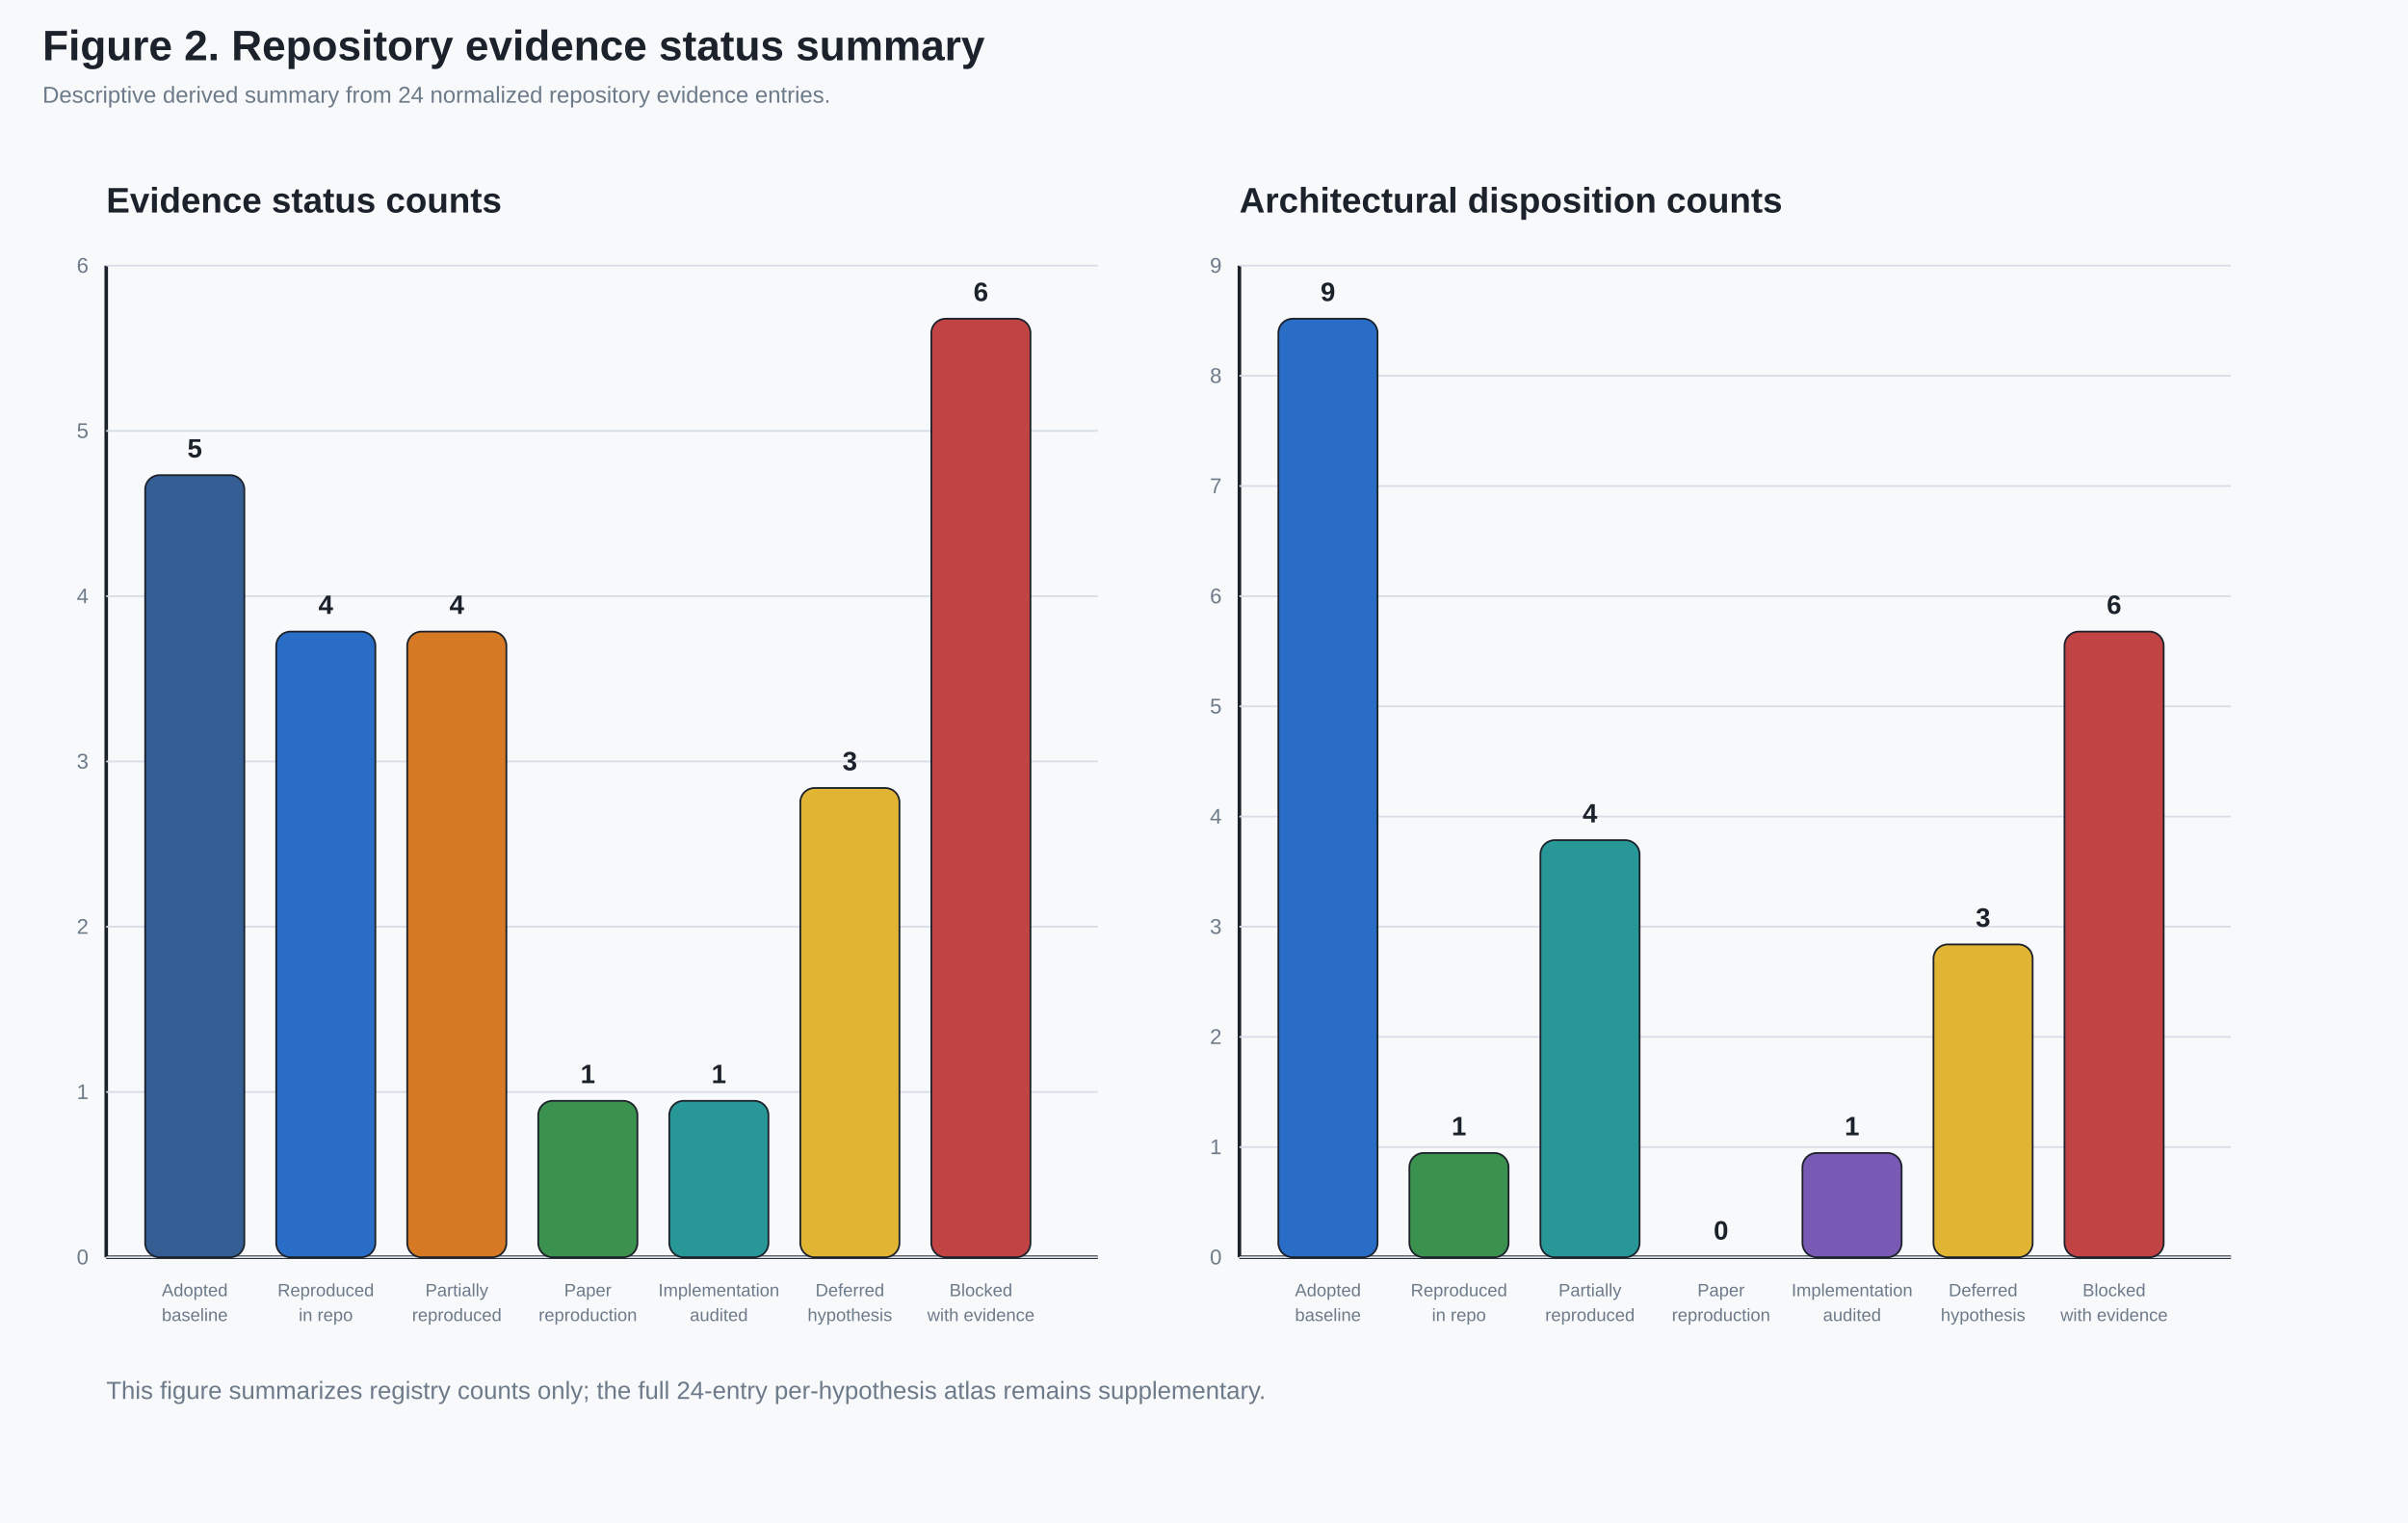
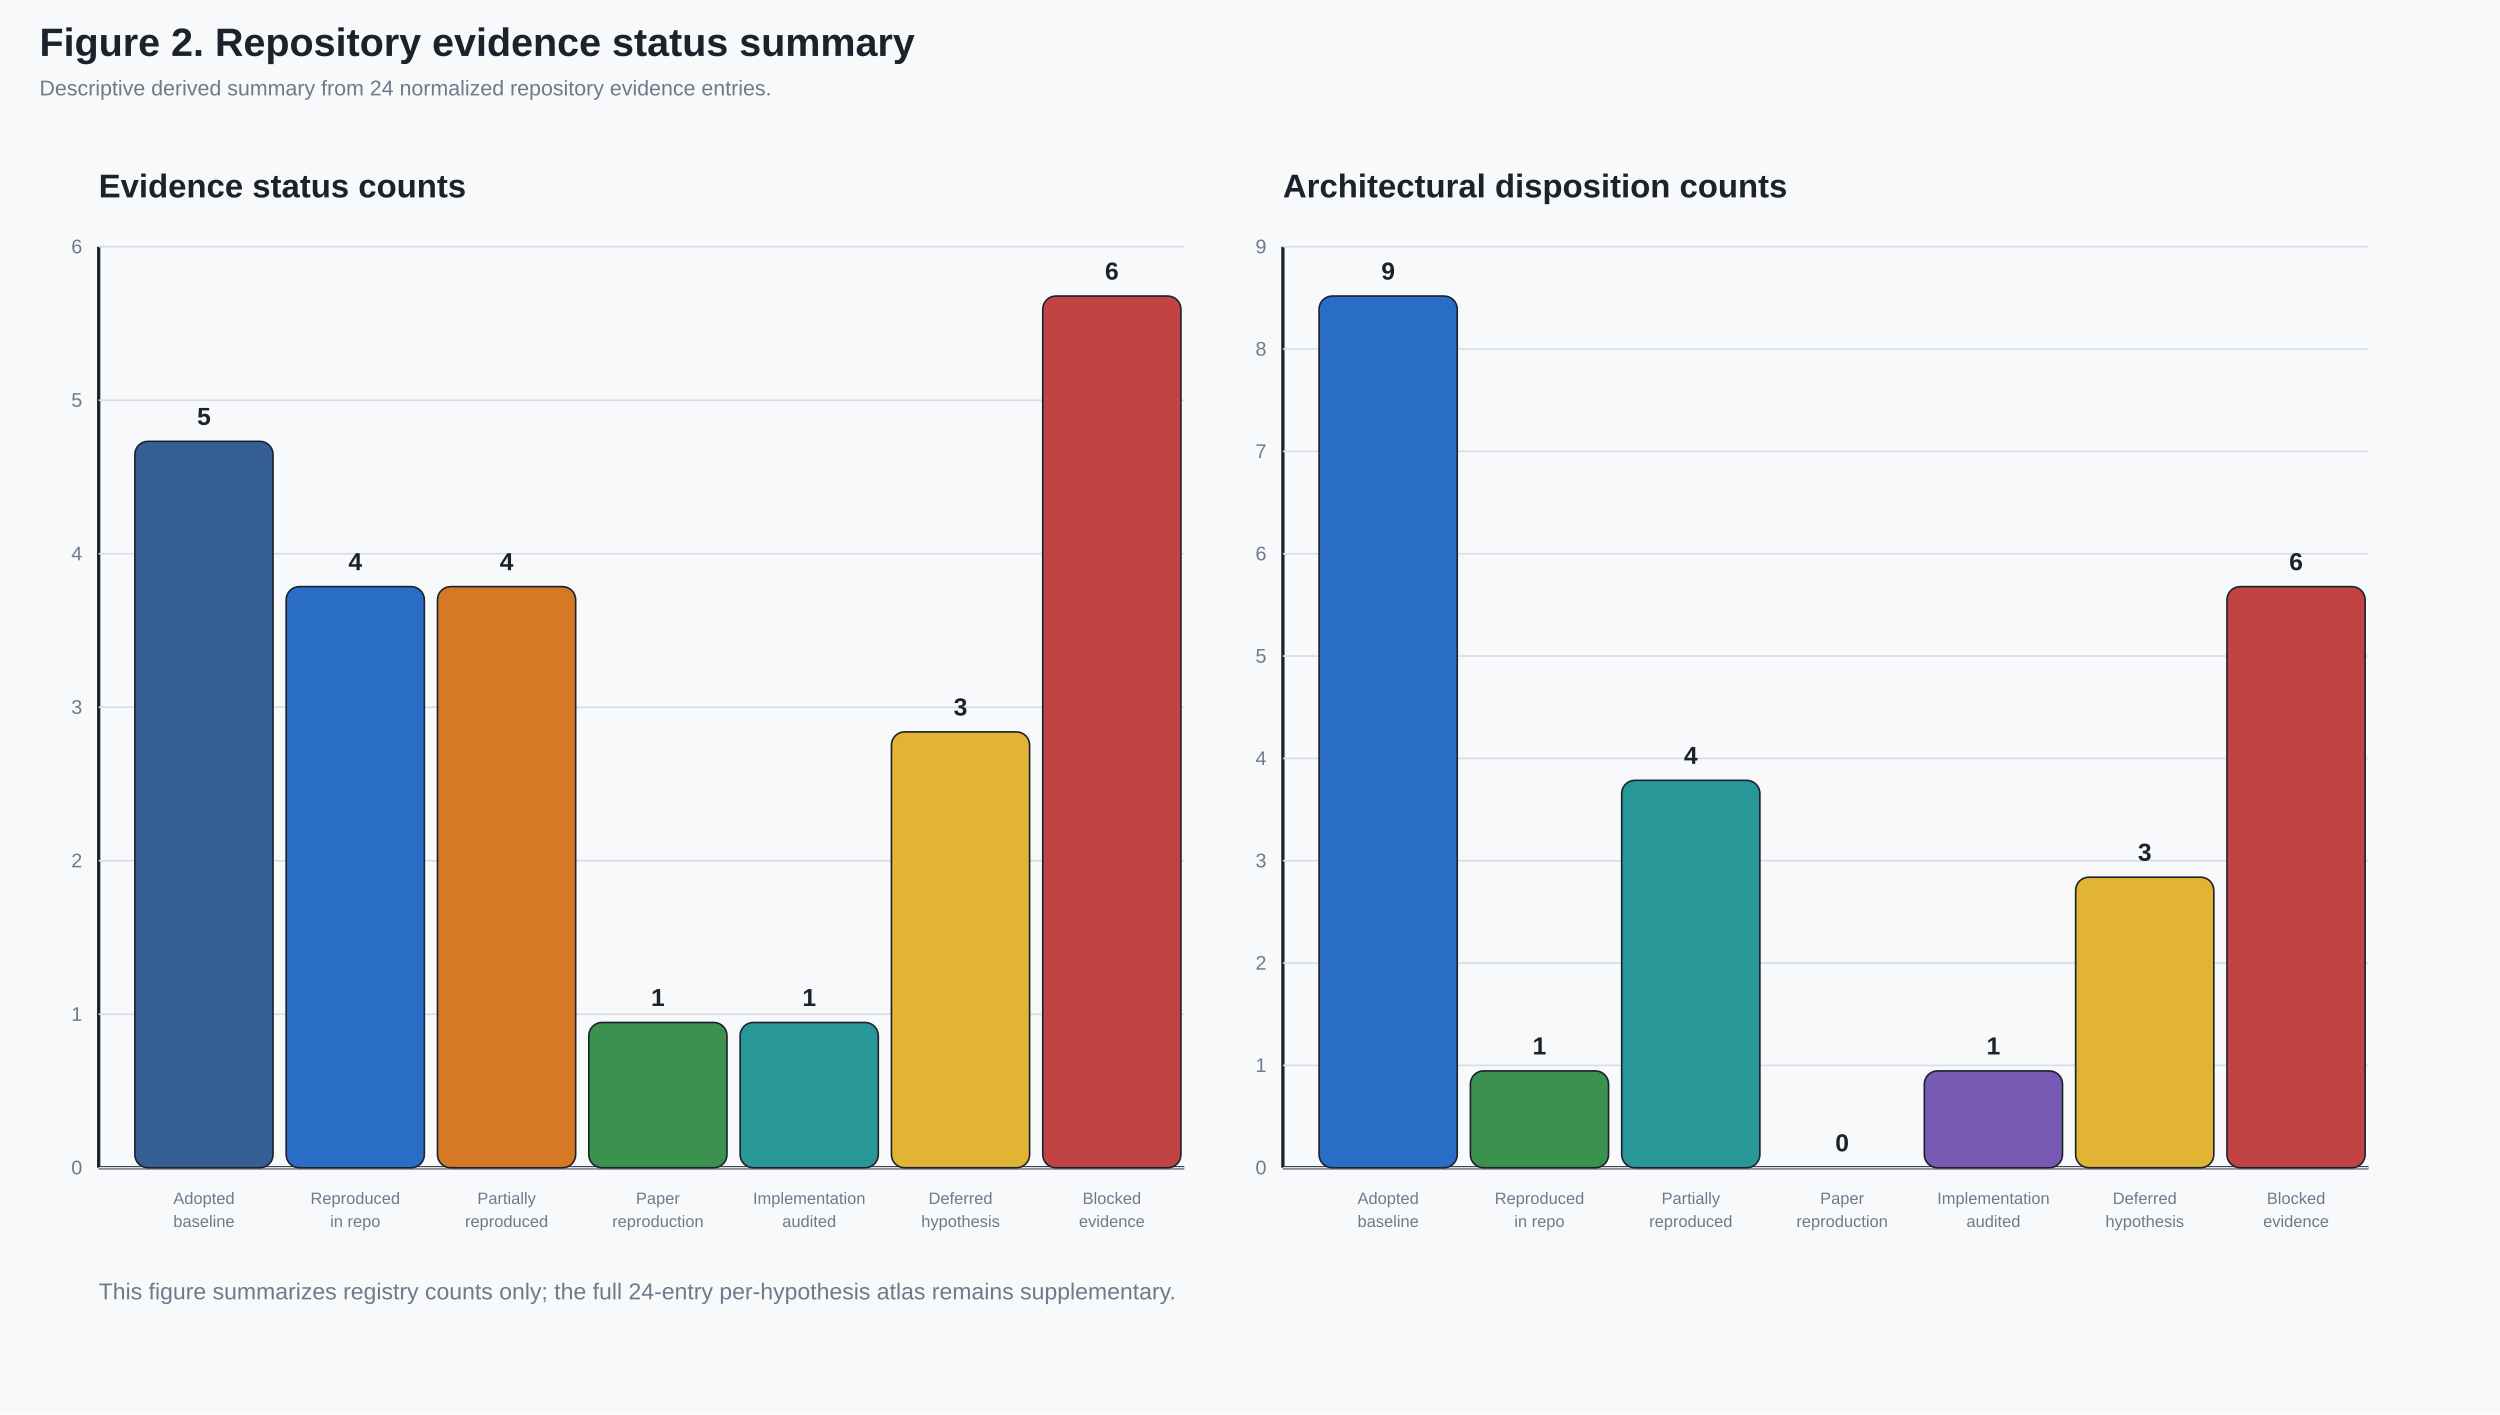
- <svg xmlns="http://www.w3.org/2000/svg" width="1360" height="860" viewBox="0 0 1360 860">
-   <rect x="0" y="0" width="1360" height="860" rx="0" fill="#f8f9fb" stroke="none" stroke-width="1" />
+ <svg xmlns="http://www.w3.org/2000/svg" width="1520" height="860" viewBox="0 0 1520 860">
+   <rect x="0" y="0" width="1520" height="860" rx="0" fill="#f8f9fb" stroke="none" stroke-width="1" />
  <text x="24" y="34" fill="#1c222b" font-size="24" font-family="Segoe UI, Arial, sans-serif" font-weight="bold" text-anchor="start">Figure 2. Repository evidence status summary</text>
  <text x="24" y="58" fill="#6c7a89" font-size="13" font-family="Segoe UI, Arial, sans-serif" font-weight="normal" text-anchor="start">Descriptive derived summary from 24 normalized repository evidence entries.</text>
  <text x="60" y="120" fill="#1c222b" font-size="20" font-family="Segoe UI, Arial, sans-serif" font-weight="bold" text-anchor="start">Evidence status counts</text>
-   <line x1="60" y1="710" x2="620" y2="710" stroke="#1c222b" stroke-width="2" />
+   <line x1="60" y1="710" x2="720" y2="710" stroke="#1c222b" stroke-width="2" />
  <line x1="60" y1="150" x2="60" y2="710" stroke="#1c222b" stroke-width="2" />
-   <line x1="60" y1="710" x2="620" y2="710" stroke="#d7dde6" stroke-width="1" />
+   <line x1="60" y1="710" x2="720" y2="710" stroke="#d7dde6" stroke-width="1" />
  <text x="50" y="714" fill="#6c7a89" font-size="12" font-family="Segoe UI, Arial, sans-serif" font-weight="normal" text-anchor="end">0</text>
-   <line x1="60" y1="616.667" x2="620" y2="616.667" stroke="#d7dde6" stroke-width="1" />
+   <line x1="60" y1="616.667" x2="720" y2="616.667" stroke="#d7dde6" stroke-width="1" />
  <text x="50" y="620.667" fill="#6c7a89" font-size="12" font-family="Segoe UI, Arial, sans-serif" font-weight="normal" text-anchor="end">1</text>
-   <line x1="60" y1="523.333" x2="620" y2="523.333" stroke="#d7dde6" stroke-width="1" />
+   <line x1="60" y1="523.333" x2="720" y2="523.333" stroke="#d7dde6" stroke-width="1" />
  <text x="50" y="527.333" fill="#6c7a89" font-size="12" font-family="Segoe UI, Arial, sans-serif" font-weight="normal" text-anchor="end">2</text>
-   <line x1="60" y1="430" x2="620" y2="430" stroke="#d7dde6" stroke-width="1" />
+   <line x1="60" y1="430" x2="720" y2="430" stroke="#d7dde6" stroke-width="1" />
  <text x="50" y="434" fill="#6c7a89" font-size="12" font-family="Segoe UI, Arial, sans-serif" font-weight="normal" text-anchor="end">3</text>
-   <line x1="60" y1="336.667" x2="620" y2="336.667" stroke="#d7dde6" stroke-width="1" />
+   <line x1="60" y1="336.667" x2="720" y2="336.667" stroke="#d7dde6" stroke-width="1" />
  <text x="50" y="340.667" fill="#6c7a89" font-size="12" font-family="Segoe UI, Arial, sans-serif" font-weight="normal" text-anchor="end">4</text>
-   <line x1="60" y1="243.333" x2="620" y2="243.333" stroke="#d7dde6" stroke-width="1" />
+   <line x1="60" y1="243.333" x2="720" y2="243.333" stroke="#d7dde6" stroke-width="1" />
  <text x="50" y="247.333" fill="#6c7a89" font-size="12" font-family="Segoe UI, Arial, sans-serif" font-weight="normal" text-anchor="end">5</text>
-   <line x1="60" y1="150" x2="620" y2="150" stroke="#d7dde6" stroke-width="1" />
+   <line x1="60" y1="150" x2="720" y2="150" stroke="#d7dde6" stroke-width="1" />
  <text x="50" y="154" fill="#6c7a89" font-size="12" font-family="Segoe UI, Arial, sans-serif" font-weight="normal" text-anchor="end">6</text>
-   <rect x="82" y="268.333" width="56" height="441.667" rx="8" fill="#355E95" stroke="#1c222b" stroke-width="1" />
-   <text x="110" y="258.333" fill="#1c222b" font-size="15" font-family="Segoe UI, Arial, sans-serif" font-weight="bold" text-anchor="middle">5</text>
-   <text x="110" y="732" fill="#6c7a89" font-size="10" font-family="Segoe UI, Arial, sans-serif" font-weight="normal" text-anchor="middle">Adopted</text>
-   <text x="110" y="746" fill="#6c7a89" font-size="10" font-family="Segoe UI, Arial, sans-serif" font-weight="normal" text-anchor="middle">baseline</text>
-   <rect x="156" y="356.667" width="56" height="353.333" rx="8" fill="#2A6DC6" stroke="#1c222b" stroke-width="1" />
-   <text x="184" y="346.667" fill="#1c222b" font-size="15" font-family="Segoe UI, Arial, sans-serif" font-weight="bold" text-anchor="middle">4</text>
-   <text x="184" y="732" fill="#6c7a89" font-size="10" font-family="Segoe UI, Arial, sans-serif" font-weight="normal" text-anchor="middle">Reproduced</text>
-   <text x="184" y="746" fill="#6c7a89" font-size="10" font-family="Segoe UI, Arial, sans-serif" font-weight="normal" text-anchor="middle">in repo</text>
-   <rect x="230" y="356.667" width="56" height="353.333" rx="8" fill="#D67924" stroke="#1c222b" stroke-width="1" />
-   <text x="258" y="346.667" fill="#1c222b" font-size="15" font-family="Segoe UI, Arial, sans-serif" font-weight="bold" text-anchor="middle">4</text>
-   <text x="258" y="732" fill="#6c7a89" font-size="10" font-family="Segoe UI, Arial, sans-serif" font-weight="normal" text-anchor="middle">Partially</text>
-   <text x="258" y="746" fill="#6c7a89" font-size="10" font-family="Segoe UI, Arial, sans-serif" font-weight="normal" text-anchor="middle">reproduced</text>
-   <rect x="304" y="621.667" width="56" height="88.333" rx="8" fill="#3B914E" stroke="#1c222b" stroke-width="1" />
-   <text x="332" y="611.667" fill="#1c222b" font-size="15" font-family="Segoe UI, Arial, sans-serif" font-weight="bold" text-anchor="middle">1</text>
-   <text x="332" y="732" fill="#6c7a89" font-size="10" font-family="Segoe UI, Arial, sans-serif" font-weight="normal" text-anchor="middle">Paper</text>
-   <text x="332" y="746" fill="#6c7a89" font-size="10" font-family="Segoe UI, Arial, sans-serif" font-weight="normal" text-anchor="middle">reproduction</text>
-   <rect x="378" y="621.667" width="56" height="88.333" rx="8" fill="#289797" stroke="#1c222b" stroke-width="1" />
-   <text x="406" y="611.667" fill="#1c222b" font-size="15" font-family="Segoe UI, Arial, sans-serif" font-weight="bold" text-anchor="middle">1</text>
-   <text x="406" y="732" fill="#6c7a89" font-size="10" font-family="Segoe UI, Arial, sans-serif" font-weight="normal" text-anchor="middle">Implementation</text>
-   <text x="406" y="746" fill="#6c7a89" font-size="10" font-family="Segoe UI, Arial, sans-serif" font-weight="normal" text-anchor="middle">audited</text>
-   <rect x="452" y="445" width="56" height="265" rx="8" fill="#E1B434" stroke="#1c222b" stroke-width="1" />
-   <text x="480" y="435" fill="#1c222b" font-size="15" font-family="Segoe UI, Arial, sans-serif" font-weight="bold" text-anchor="middle">3</text>
-   <text x="480" y="732" fill="#6c7a89" font-size="10" font-family="Segoe UI, Arial, sans-serif" font-weight="normal" text-anchor="middle">Deferred</text>
-   <text x="480" y="746" fill="#6c7a89" font-size="10" font-family="Segoe UI, Arial, sans-serif" font-weight="normal" text-anchor="middle">hypothesis</text>
-   <rect x="526" y="180" width="56" height="530" rx="8" fill="#C24343" stroke="#1c222b" stroke-width="1" />
-   <text x="554" y="170" fill="#1c222b" font-size="15" font-family="Segoe UI, Arial, sans-serif" font-weight="bold" text-anchor="middle">6</text>
-   <text x="554" y="732" fill="#6c7a89" font-size="10" font-family="Segoe UI, Arial, sans-serif" font-weight="normal" text-anchor="middle">Blocked</text>
-   <text x="554" y="746" fill="#6c7a89" font-size="10" font-family="Segoe UI, Arial, sans-serif" font-weight="normal" text-anchor="middle">with evidence</text>
-   <text x="700" y="120" fill="#1c222b" font-size="20" font-family="Segoe UI, Arial, sans-serif" font-weight="bold" text-anchor="start">Architectural disposition counts</text>
-   <line x1="700" y1="710" x2="1260" y2="710" stroke="#1c222b" stroke-width="2" />
-   <line x1="700" y1="150" x2="700" y2="710" stroke="#1c222b" stroke-width="2" />
-   <line x1="700" y1="710" x2="1260" y2="710" stroke="#d7dde6" stroke-width="1" />
-   <text x="690" y="714" fill="#6c7a89" font-size="12" font-family="Segoe UI, Arial, sans-serif" font-weight="normal" text-anchor="end">0</text>
-   <line x1="700" y1="647.778" x2="1260" y2="647.778" stroke="#d7dde6" stroke-width="1" />
-   <text x="690" y="651.778" fill="#6c7a89" font-size="12" font-family="Segoe UI, Arial, sans-serif" font-weight="normal" text-anchor="end">1</text>
-   <line x1="700" y1="585.556" x2="1260" y2="585.556" stroke="#d7dde6" stroke-width="1" />
-   <text x="690" y="589.556" fill="#6c7a89" font-size="12" font-family="Segoe UI, Arial, sans-serif" font-weight="normal" text-anchor="end">2</text>
-   <line x1="700" y1="523.333" x2="1260" y2="523.333" stroke="#d7dde6" stroke-width="1" />
-   <text x="690" y="527.333" fill="#6c7a89" font-size="12" font-family="Segoe UI, Arial, sans-serif" font-weight="normal" text-anchor="end">3</text>
-   <line x1="700" y1="461.111" x2="1260" y2="461.111" stroke="#d7dde6" stroke-width="1" />
-   <text x="690" y="465.111" fill="#6c7a89" font-size="12" font-family="Segoe UI, Arial, sans-serif" font-weight="normal" text-anchor="end">4</text>
-   <line x1="700" y1="398.889" x2="1260" y2="398.889" stroke="#d7dde6" stroke-width="1" />
-   <text x="690" y="402.889" fill="#6c7a89" font-size="12" font-family="Segoe UI, Arial, sans-serif" font-weight="normal" text-anchor="end">5</text>
-   <line x1="700" y1="336.667" x2="1260" y2="336.667" stroke="#d7dde6" stroke-width="1" />
-   <text x="690" y="340.667" fill="#6c7a89" font-size="12" font-family="Segoe UI, Arial, sans-serif" font-weight="normal" text-anchor="end">6</text>
-   <line x1="700" y1="274.444" x2="1260" y2="274.444" stroke="#d7dde6" stroke-width="1" />
-   <text x="690" y="278.444" fill="#6c7a89" font-size="12" font-family="Segoe UI, Arial, sans-serif" font-weight="normal" text-anchor="end">7</text>
-   <line x1="700" y1="212.222" x2="1260" y2="212.222" stroke="#d7dde6" stroke-width="1" />
-   <text x="690" y="216.222" fill="#6c7a89" font-size="12" font-family="Segoe UI, Arial, sans-serif" font-weight="normal" text-anchor="end">8</text>
-   <line x1="700" y1="150" x2="1260" y2="150" stroke="#d7dde6" stroke-width="1" />
-   <text x="690" y="154" fill="#6c7a89" font-size="12" font-family="Segoe UI, Arial, sans-serif" font-weight="normal" text-anchor="end">9</text>
-   <rect x="722" y="180" width="56" height="530" rx="8" fill="#2a6dc6" stroke="#1c222b" stroke-width="1" />
-   <text x="750" y="170" fill="#1c222b" font-size="15" font-family="Segoe UI, Arial, sans-serif" font-weight="bold" text-anchor="middle">9</text>
-   <text x="750" y="732" fill="#6c7a89" font-size="10" font-family="Segoe UI, Arial, sans-serif" font-weight="normal" text-anchor="middle">Adopted</text>
-   <text x="750" y="746" fill="#6c7a89" font-size="10" font-family="Segoe UI, Arial, sans-serif" font-weight="normal" text-anchor="middle">baseline</text>
-   <rect x="796" y="651.111" width="56" height="58.889" rx="8" fill="#3b914e" stroke="#1c222b" stroke-width="1" />
-   <text x="824" y="641.111" fill="#1c222b" font-size="15" font-family="Segoe UI, Arial, sans-serif" font-weight="bold" text-anchor="middle">1</text>
-   <text x="824" y="732" fill="#6c7a89" font-size="10" font-family="Segoe UI, Arial, sans-serif" font-weight="normal" text-anchor="middle">Reproduced</text>
-   <text x="824" y="746" fill="#6c7a89" font-size="10" font-family="Segoe UI, Arial, sans-serif" font-weight="normal" text-anchor="middle">in repo</text>
-   <rect x="870" y="474.444" width="56" height="235.556" rx="8" fill="#289797" stroke="#1c222b" stroke-width="1" />
-   <text x="898" y="464.444" fill="#1c222b" font-size="15" font-family="Segoe UI, Arial, sans-serif" font-weight="bold" text-anchor="middle">4</text>
-   <text x="898" y="732" fill="#6c7a89" font-size="10" font-family="Segoe UI, Arial, sans-serif" font-weight="normal" text-anchor="middle">Partially</text>
-   <text x="898" y="746" fill="#6c7a89" font-size="10" font-family="Segoe UI, Arial, sans-serif" font-weight="normal" text-anchor="middle">reproduced</text>
-   <rect x="944" y="710" width="56" height="0" rx="8" fill="#d67924" stroke="#1c222b" stroke-width="1" />
-   <text x="972" y="700" fill="#1c222b" font-size="15" font-family="Segoe UI, Arial, sans-serif" font-weight="bold" text-anchor="middle">0</text>
-   <text x="972" y="732" fill="#6c7a89" font-size="10" font-family="Segoe UI, Arial, sans-serif" font-weight="normal" text-anchor="middle">Paper</text>
-   <text x="972" y="746" fill="#6c7a89" font-size="10" font-family="Segoe UI, Arial, sans-serif" font-weight="normal" text-anchor="middle">reproduction</text>
-   <rect x="1018" y="651.111" width="56" height="58.889" rx="8" fill="#785ab4" stroke="#1c222b" stroke-width="1" />
-   <text x="1046" y="641.111" fill="#1c222b" font-size="15" font-family="Segoe UI, Arial, sans-serif" font-weight="bold" text-anchor="middle">1</text>
-   <text x="1046" y="732" fill="#6c7a89" font-size="10" font-family="Segoe UI, Arial, sans-serif" font-weight="normal" text-anchor="middle">Implementation</text>
-   <text x="1046" y="746" fill="#6c7a89" font-size="10" font-family="Segoe UI, Arial, sans-serif" font-weight="normal" text-anchor="middle">audited</text>
-   <rect x="1092" y="533.333" width="56" height="176.667" rx="8" fill="#e1b434" stroke="#1c222b" stroke-width="1" />
-   <text x="1120" y="523.333" fill="#1c222b" font-size="15" font-family="Segoe UI, Arial, sans-serif" font-weight="bold" text-anchor="middle">3</text>
-   <text x="1120" y="732" fill="#6c7a89" font-size="10" font-family="Segoe UI, Arial, sans-serif" font-weight="normal" text-anchor="middle">Deferred</text>
-   <text x="1120" y="746" fill="#6c7a89" font-size="10" font-family="Segoe UI, Arial, sans-serif" font-weight="normal" text-anchor="middle">hypothesis</text>
-   <rect x="1166" y="356.667" width="56" height="353.333" rx="8" fill="#c24343" stroke="#1c222b" stroke-width="1" />
-   <text x="1194" y="346.667" fill="#1c222b" font-size="15" font-family="Segoe UI, Arial, sans-serif" font-weight="bold" text-anchor="middle">6</text>
-   <text x="1194" y="732" fill="#6c7a89" font-size="10" font-family="Segoe UI, Arial, sans-serif" font-weight="normal" text-anchor="middle">Blocked</text>
-   <text x="1194" y="746" fill="#6c7a89" font-size="10" font-family="Segoe UI, Arial, sans-serif" font-weight="normal" text-anchor="middle">with evidence</text>
+   <rect x="82" y="268.333" width="84" height="441.667" rx="8" fill="#355E95" stroke="#1c222b" stroke-width="1" />
+   <text x="124" y="258.333" fill="#1c222b" font-size="15" font-family="Segoe UI, Arial, sans-serif" font-weight="bold" text-anchor="middle">5</text>
+   <text x="124" y="732" fill="#6c7a89" font-size="10" font-family="Segoe UI, Arial, sans-serif" font-weight="normal" text-anchor="middle">Adopted</text>
+   <text x="124" y="746" fill="#6c7a89" font-size="10" font-family="Segoe UI, Arial, sans-serif" font-weight="normal" text-anchor="middle">baseline</text>
+   <rect x="174" y="356.667" width="84" height="353.333" rx="8" fill="#2A6DC6" stroke="#1c222b" stroke-width="1" />
+   <text x="216" y="346.667" fill="#1c222b" font-size="15" font-family="Segoe UI, Arial, sans-serif" font-weight="bold" text-anchor="middle">4</text>
+   <text x="216" y="732" fill="#6c7a89" font-size="10" font-family="Segoe UI, Arial, sans-serif" font-weight="normal" text-anchor="middle">Reproduced</text>
+   <text x="216" y="746" fill="#6c7a89" font-size="10" font-family="Segoe UI, Arial, sans-serif" font-weight="normal" text-anchor="middle">in repo</text>
+   <rect x="266" y="356.667" width="84" height="353.333" rx="8" fill="#D67924" stroke="#1c222b" stroke-width="1" />
+   <text x="308" y="346.667" fill="#1c222b" font-size="15" font-family="Segoe UI, Arial, sans-serif" font-weight="bold" text-anchor="middle">4</text>
+   <text x="308" y="732" fill="#6c7a89" font-size="10" font-family="Segoe UI, Arial, sans-serif" font-weight="normal" text-anchor="middle">Partially</text>
+   <text x="308" y="746" fill="#6c7a89" font-size="10" font-family="Segoe UI, Arial, sans-serif" font-weight="normal" text-anchor="middle">reproduced</text>
+   <rect x="358" y="621.667" width="84" height="88.333" rx="8" fill="#3B914E" stroke="#1c222b" stroke-width="1" />
+   <text x="400" y="611.667" fill="#1c222b" font-size="15" font-family="Segoe UI, Arial, sans-serif" font-weight="bold" text-anchor="middle">1</text>
+   <text x="400" y="732" fill="#6c7a89" font-size="10" font-family="Segoe UI, Arial, sans-serif" font-weight="normal" text-anchor="middle">Paper</text>
+   <text x="400" y="746" fill="#6c7a89" font-size="10" font-family="Segoe UI, Arial, sans-serif" font-weight="normal" text-anchor="middle">reproduction</text>
+   <rect x="450" y="621.667" width="84" height="88.333" rx="8" fill="#289797" stroke="#1c222b" stroke-width="1" />
+   <text x="492" y="611.667" fill="#1c222b" font-size="15" font-family="Segoe UI, Arial, sans-serif" font-weight="bold" text-anchor="middle">1</text>
+   <text x="492" y="732" fill="#6c7a89" font-size="10" font-family="Segoe UI, Arial, sans-serif" font-weight="normal" text-anchor="middle">Implementation</text>
+   <text x="492" y="746" fill="#6c7a89" font-size="10" font-family="Segoe UI, Arial, sans-serif" font-weight="normal" text-anchor="middle">audited</text>
+   <rect x="542" y="445" width="84" height="265" rx="8" fill="#E1B434" stroke="#1c222b" stroke-width="1" />
+   <text x="584" y="435" fill="#1c222b" font-size="15" font-family="Segoe UI, Arial, sans-serif" font-weight="bold" text-anchor="middle">3</text>
+   <text x="584" y="732" fill="#6c7a89" font-size="10" font-family="Segoe UI, Arial, sans-serif" font-weight="normal" text-anchor="middle">Deferred</text>
+   <text x="584" y="746" fill="#6c7a89" font-size="10" font-family="Segoe UI, Arial, sans-serif" font-weight="normal" text-anchor="middle">hypothesis</text>
+   <rect x="634" y="180" width="84" height="530" rx="8" fill="#C24343" stroke="#1c222b" stroke-width="1" />
+   <text x="676" y="170" fill="#1c222b" font-size="15" font-family="Segoe UI, Arial, sans-serif" font-weight="bold" text-anchor="middle">6</text>
+   <text x="676" y="732" fill="#6c7a89" font-size="10" font-family="Segoe UI, Arial, sans-serif" font-weight="normal" text-anchor="middle">Blocked</text>
+   <text x="676" y="746" fill="#6c7a89" font-size="10" font-family="Segoe UI, Arial, sans-serif" font-weight="normal" text-anchor="middle">evidence</text>
+   <text x="780" y="120" fill="#1c222b" font-size="20" font-family="Segoe UI, Arial, sans-serif" font-weight="bold" text-anchor="start">Architectural disposition counts</text>
+   <line x1="780" y1="710" x2="1440" y2="710" stroke="#1c222b" stroke-width="2" />
+   <line x1="780" y1="150" x2="780" y2="710" stroke="#1c222b" stroke-width="2" />
+   <line x1="780" y1="710" x2="1440" y2="710" stroke="#d7dde6" stroke-width="1" />
+   <text x="770" y="714" fill="#6c7a89" font-size="12" font-family="Segoe UI, Arial, sans-serif" font-weight="normal" text-anchor="end">0</text>
+   <line x1="780" y1="647.778" x2="1440" y2="647.778" stroke="#d7dde6" stroke-width="1" />
+   <text x="770" y="651.778" fill="#6c7a89" font-size="12" font-family="Segoe UI, Arial, sans-serif" font-weight="normal" text-anchor="end">1</text>
+   <line x1="780" y1="585.556" x2="1440" y2="585.556" stroke="#d7dde6" stroke-width="1" />
+   <text x="770" y="589.556" fill="#6c7a89" font-size="12" font-family="Segoe UI, Arial, sans-serif" font-weight="normal" text-anchor="end">2</text>
+   <line x1="780" y1="523.333" x2="1440" y2="523.333" stroke="#d7dde6" stroke-width="1" />
+   <text x="770" y="527.333" fill="#6c7a89" font-size="12" font-family="Segoe UI, Arial, sans-serif" font-weight="normal" text-anchor="end">3</text>
+   <line x1="780" y1="461.111" x2="1440" y2="461.111" stroke="#d7dde6" stroke-width="1" />
+   <text x="770" y="465.111" fill="#6c7a89" font-size="12" font-family="Segoe UI, Arial, sans-serif" font-weight="normal" text-anchor="end">4</text>
+   <line x1="780" y1="398.889" x2="1440" y2="398.889" stroke="#d7dde6" stroke-width="1" />
+   <text x="770" y="402.889" fill="#6c7a89" font-size="12" font-family="Segoe UI, Arial, sans-serif" font-weight="normal" text-anchor="end">5</text>
+   <line x1="780" y1="336.667" x2="1440" y2="336.667" stroke="#d7dde6" stroke-width="1" />
+   <text x="770" y="340.667" fill="#6c7a89" font-size="12" font-family="Segoe UI, Arial, sans-serif" font-weight="normal" text-anchor="end">6</text>
+   <line x1="780" y1="274.444" x2="1440" y2="274.444" stroke="#d7dde6" stroke-width="1" />
+   <text x="770" y="278.444" fill="#6c7a89" font-size="12" font-family="Segoe UI, Arial, sans-serif" font-weight="normal" text-anchor="end">7</text>
+   <line x1="780" y1="212.222" x2="1440" y2="212.222" stroke="#d7dde6" stroke-width="1" />
+   <text x="770" y="216.222" fill="#6c7a89" font-size="12" font-family="Segoe UI, Arial, sans-serif" font-weight="normal" text-anchor="end">8</text>
+   <line x1="780" y1="150" x2="1440" y2="150" stroke="#d7dde6" stroke-width="1" />
+   <text x="770" y="154" fill="#6c7a89" font-size="12" font-family="Segoe UI, Arial, sans-serif" font-weight="normal" text-anchor="end">9</text>
+   <rect x="802" y="180" width="84" height="530" rx="8" fill="#2a6dc6" stroke="#1c222b" stroke-width="1" />
+   <text x="844" y="170" fill="#1c222b" font-size="15" font-family="Segoe UI, Arial, sans-serif" font-weight="bold" text-anchor="middle">9</text>
+   <text x="844" y="732" fill="#6c7a89" font-size="10" font-family="Segoe UI, Arial, sans-serif" font-weight="normal" text-anchor="middle">Adopted</text>
+   <text x="844" y="746" fill="#6c7a89" font-size="10" font-family="Segoe UI, Arial, sans-serif" font-weight="normal" text-anchor="middle">baseline</text>
+   <rect x="894" y="651.111" width="84" height="58.889" rx="8" fill="#3b914e" stroke="#1c222b" stroke-width="1" />
+   <text x="936" y="641.111" fill="#1c222b" font-size="15" font-family="Segoe UI, Arial, sans-serif" font-weight="bold" text-anchor="middle">1</text>
+   <text x="936" y="732" fill="#6c7a89" font-size="10" font-family="Segoe UI, Arial, sans-serif" font-weight="normal" text-anchor="middle">Reproduced</text>
+   <text x="936" y="746" fill="#6c7a89" font-size="10" font-family="Segoe UI, Arial, sans-serif" font-weight="normal" text-anchor="middle">in repo</text>
+   <rect x="986" y="474.444" width="84" height="235.556" rx="8" fill="#289797" stroke="#1c222b" stroke-width="1" />
+   <text x="1028" y="464.444" fill="#1c222b" font-size="15" font-family="Segoe UI, Arial, sans-serif" font-weight="bold" text-anchor="middle">4</text>
+   <text x="1028" y="732" fill="#6c7a89" font-size="10" font-family="Segoe UI, Arial, sans-serif" font-weight="normal" text-anchor="middle">Partially</text>
+   <text x="1028" y="746" fill="#6c7a89" font-size="10" font-family="Segoe UI, Arial, sans-serif" font-weight="normal" text-anchor="middle">reproduced</text>
+   <rect x="1078" y="710" width="84" height="0" rx="8" fill="#d67924" stroke="#1c222b" stroke-width="1" />
+   <text x="1120" y="700" fill="#1c222b" font-size="15" font-family="Segoe UI, Arial, sans-serif" font-weight="bold" text-anchor="middle">0</text>
+   <text x="1120" y="732" fill="#6c7a89" font-size="10" font-family="Segoe UI, Arial, sans-serif" font-weight="normal" text-anchor="middle">Paper</text>
+   <text x="1120" y="746" fill="#6c7a89" font-size="10" font-family="Segoe UI, Arial, sans-serif" font-weight="normal" text-anchor="middle">reproduction</text>
+   <rect x="1170" y="651.111" width="84" height="58.889" rx="8" fill="#785ab4" stroke="#1c222b" stroke-width="1" />
+   <text x="1212" y="641.111" fill="#1c222b" font-size="15" font-family="Segoe UI, Arial, sans-serif" font-weight="bold" text-anchor="middle">1</text>
+   <text x="1212" y="732" fill="#6c7a89" font-size="10" font-family="Segoe UI, Arial, sans-serif" font-weight="normal" text-anchor="middle">Implementation</text>
+   <text x="1212" y="746" fill="#6c7a89" font-size="10" font-family="Segoe UI, Arial, sans-serif" font-weight="normal" text-anchor="middle">audited</text>
+   <rect x="1262" y="533.333" width="84" height="176.667" rx="8" fill="#e1b434" stroke="#1c222b" stroke-width="1" />
+   <text x="1304" y="523.333" fill="#1c222b" font-size="15" font-family="Segoe UI, Arial, sans-serif" font-weight="bold" text-anchor="middle">3</text>
+   <text x="1304" y="732" fill="#6c7a89" font-size="10" font-family="Segoe UI, Arial, sans-serif" font-weight="normal" text-anchor="middle">Deferred</text>
+   <text x="1304" y="746" fill="#6c7a89" font-size="10" font-family="Segoe UI, Arial, sans-serif" font-weight="normal" text-anchor="middle">hypothesis</text>
+   <rect x="1354" y="356.667" width="84" height="353.333" rx="8" fill="#c24343" stroke="#1c222b" stroke-width="1" />
+   <text x="1396" y="346.667" fill="#1c222b" font-size="15" font-family="Segoe UI, Arial, sans-serif" font-weight="bold" text-anchor="middle">6</text>
+   <text x="1396" y="732" fill="#6c7a89" font-size="10" font-family="Segoe UI, Arial, sans-serif" font-weight="normal" text-anchor="middle">Blocked</text>
+   <text x="1396" y="746" fill="#6c7a89" font-size="10" font-family="Segoe UI, Arial, sans-serif" font-weight="normal" text-anchor="middle">evidence</text>
  <text x="60" y="790" fill="#6c7a89" font-size="14" font-family="Segoe UI, Arial, sans-serif" font-weight="normal" text-anchor="start">This figure summarizes registry counts only; the full 24-entry per-hypothesis atlas remains supplementary.</text>
</svg>
